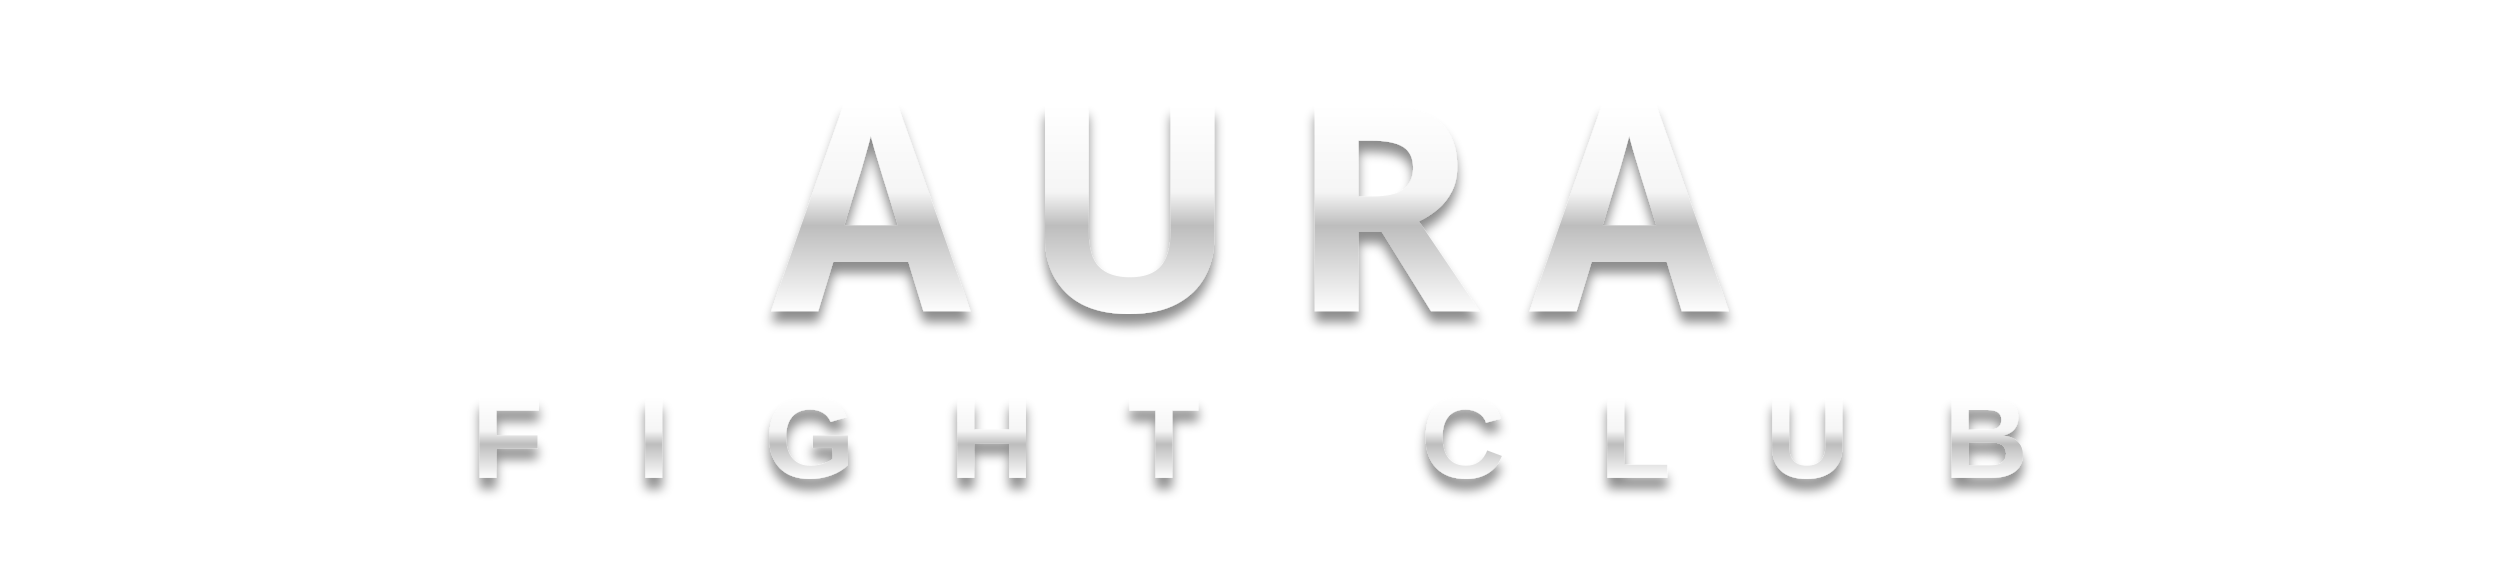
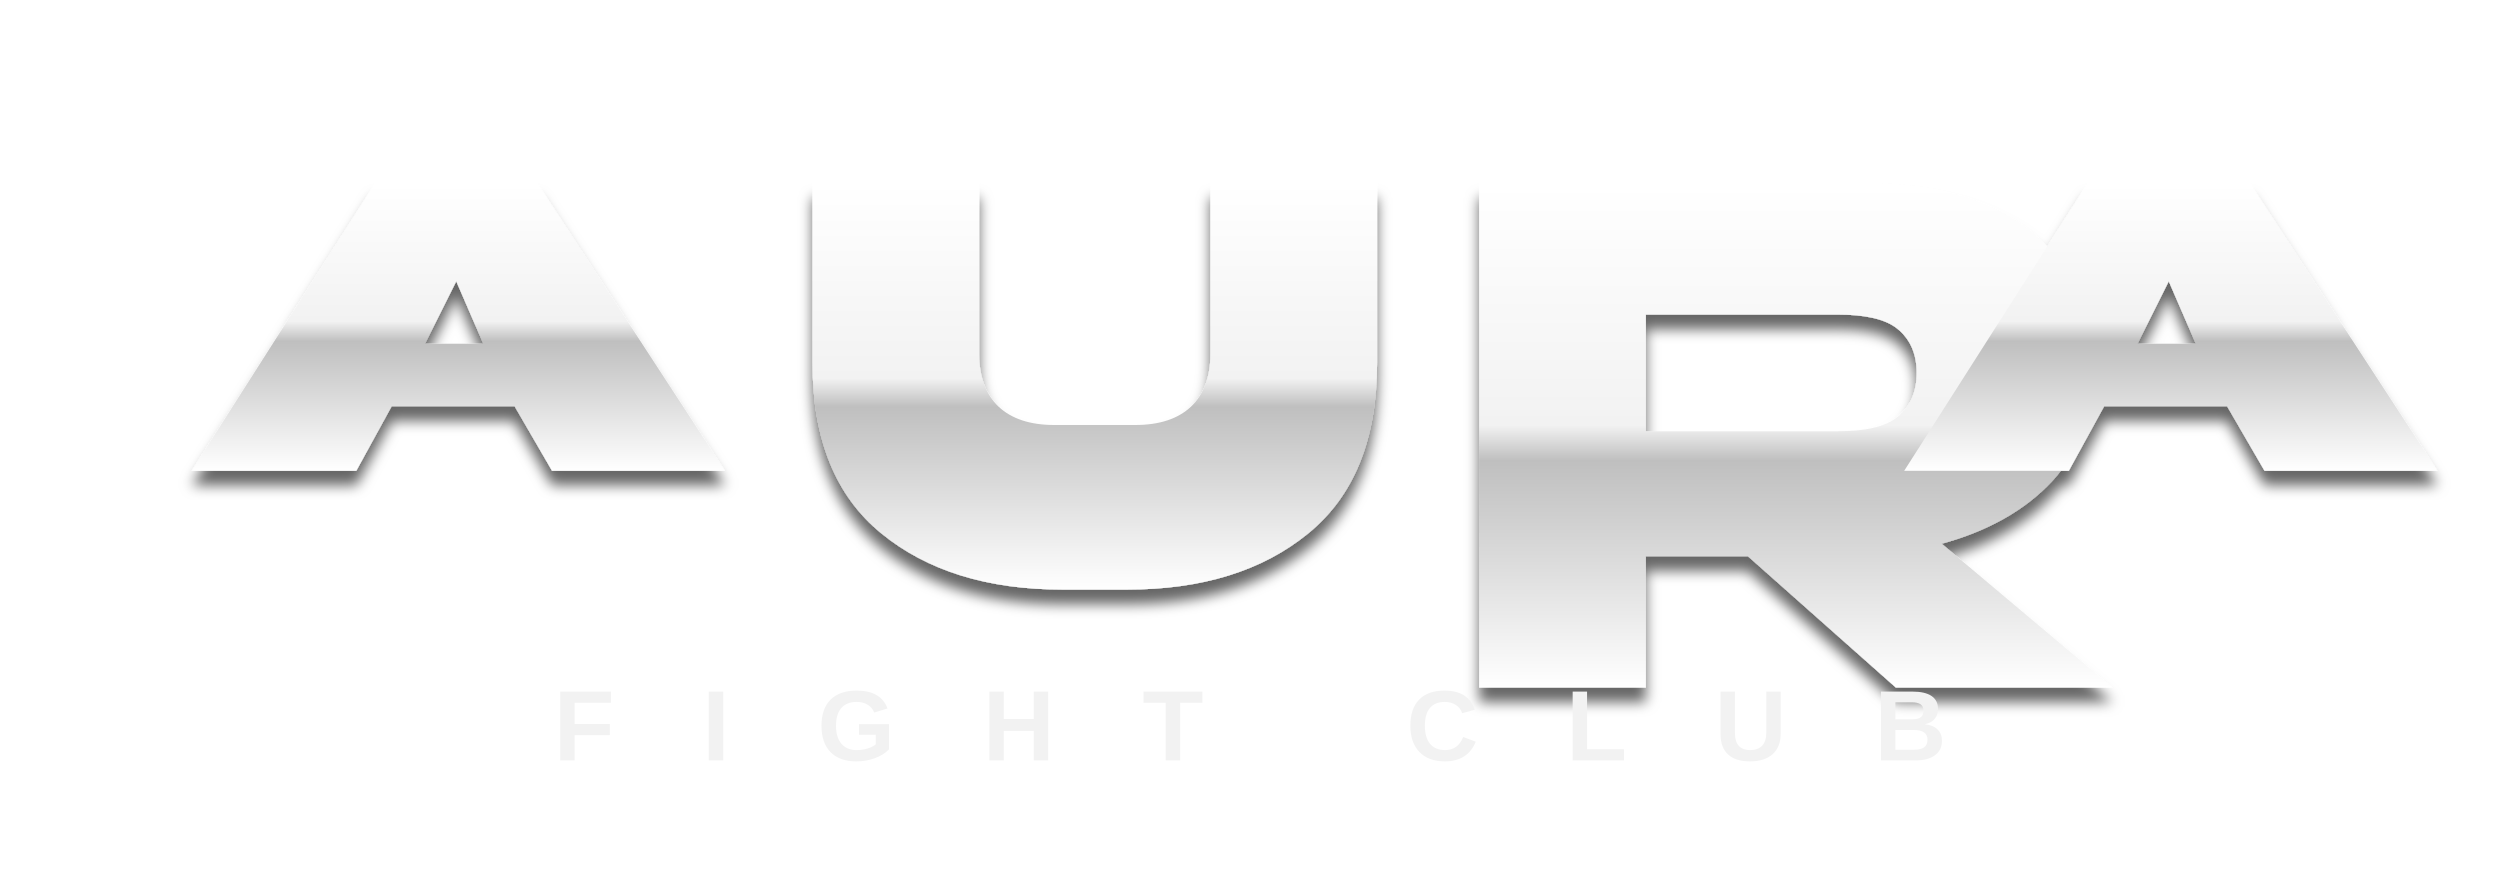
- <svg xmlns="http://www.w3.org/2000/svg" viewBox="0 0 900 210" role="img" aria-labelledby="title desc">
+ <svg xmlns="http://www.w3.org/2000/svg" viewBox="0 0 1200 420" role="img" aria-labelledby="title desc">
  <defs>
    <linearGradient id="silver" x1="0" y1="0" x2="0" y2="1">
      <stop offset="0%" stop-color="#ffffff" />
-       <stop offset="42%" stop-color="#f5f5f5" />
-       <stop offset="58%" stop-color="#bdbdbd" />
+       <stop offset="48%" stop-color="#f2f2f2" />
+       <stop offset="55%" stop-color="#bfbfbf" />
      <stop offset="100%" stop-color="#ffffff" />
    </linearGradient>
-     <filter id="softShadow" x="-20%" y="-20%" width="140%" height="140%">
-       <feDropShadow dx="0" dy="4" stdDeviation="2" flood-color="#000000" flood-opacity="0.45" />
+     <filter id="shadow" x="-20%" y="-20%" width="140%" height="140%">
+       <feDropShadow dx="0" dy="7" stdDeviation="3" flood-color="#000000" flood-opacity="0.6" />
    </filter>
  </defs>
-   <rect width="900" height="210" fill="none" />
-   <g filter="url(#softShadow)">
-     <text x="450" y="112" text-anchor="middle" fill="url(#silver)" font-family="Arial Black, Impact, Haettenschweiler, 'Helvetica Neue Condensed Black', sans-serif" font-size="104" font-weight="900" letter-spacing="18">AURA</text>
-     <text x="450" y="172" text-anchor="middle" fill="url(#silver)" font-family="Arial, Helvetica, sans-serif" font-size="42" font-weight="700" letter-spacing="34">FIGHT CLUB</text>
+   <rect width="1200" height="420" fill="transparent" />
+   <g fill="url(#silver)" filter="url(#shadow)">
+     <path d="M92 226 L180 88 H258 L348 226 H265 L247 195 H188 L171 226 Z M204 165 H232 L219 135 Z" />
+     <path d="M390 88 H470 V170 C470 192 483 204 506 204 H545 C568 204 581 192 581 170 V88 H661 V174 C661 211 650 238 628 256 C606 274 577 283 541 283 H510 C474 283 445 274 423 256 C401 238 390 211 390 174 Z" />
+     <path d="M710 88 H895 C930 88 957 96 976 112 C995 128 1004 150 1004 178 C1004 199 998 217 985 231 C972 245 954 255 932 261 L1014 330 H910 L839 267 H790 V330 H710 Z M790 151 V207 H882 C895 207 905 205 911 200 C917 195 920 188 920 179 C920 170 917 163 911 158 C905 153 895 151 882 151 Z" />
+     <path d="M1044 226 L1132 88 H1210 L1300 226 H1217 L1199 195 H1140 L1123 226 Z M1156 165 H1184 L1171 135 Z" transform="translate(-130 0)" />
  </g>
+   <text x="600" y="365" text-anchor="middle" fill="#f2f2f2" font-family="Arial, Helvetica, sans-serif" font-size="48" font-weight="700" letter-spacing="42">FIGHT CLUB</text>
</svg>
